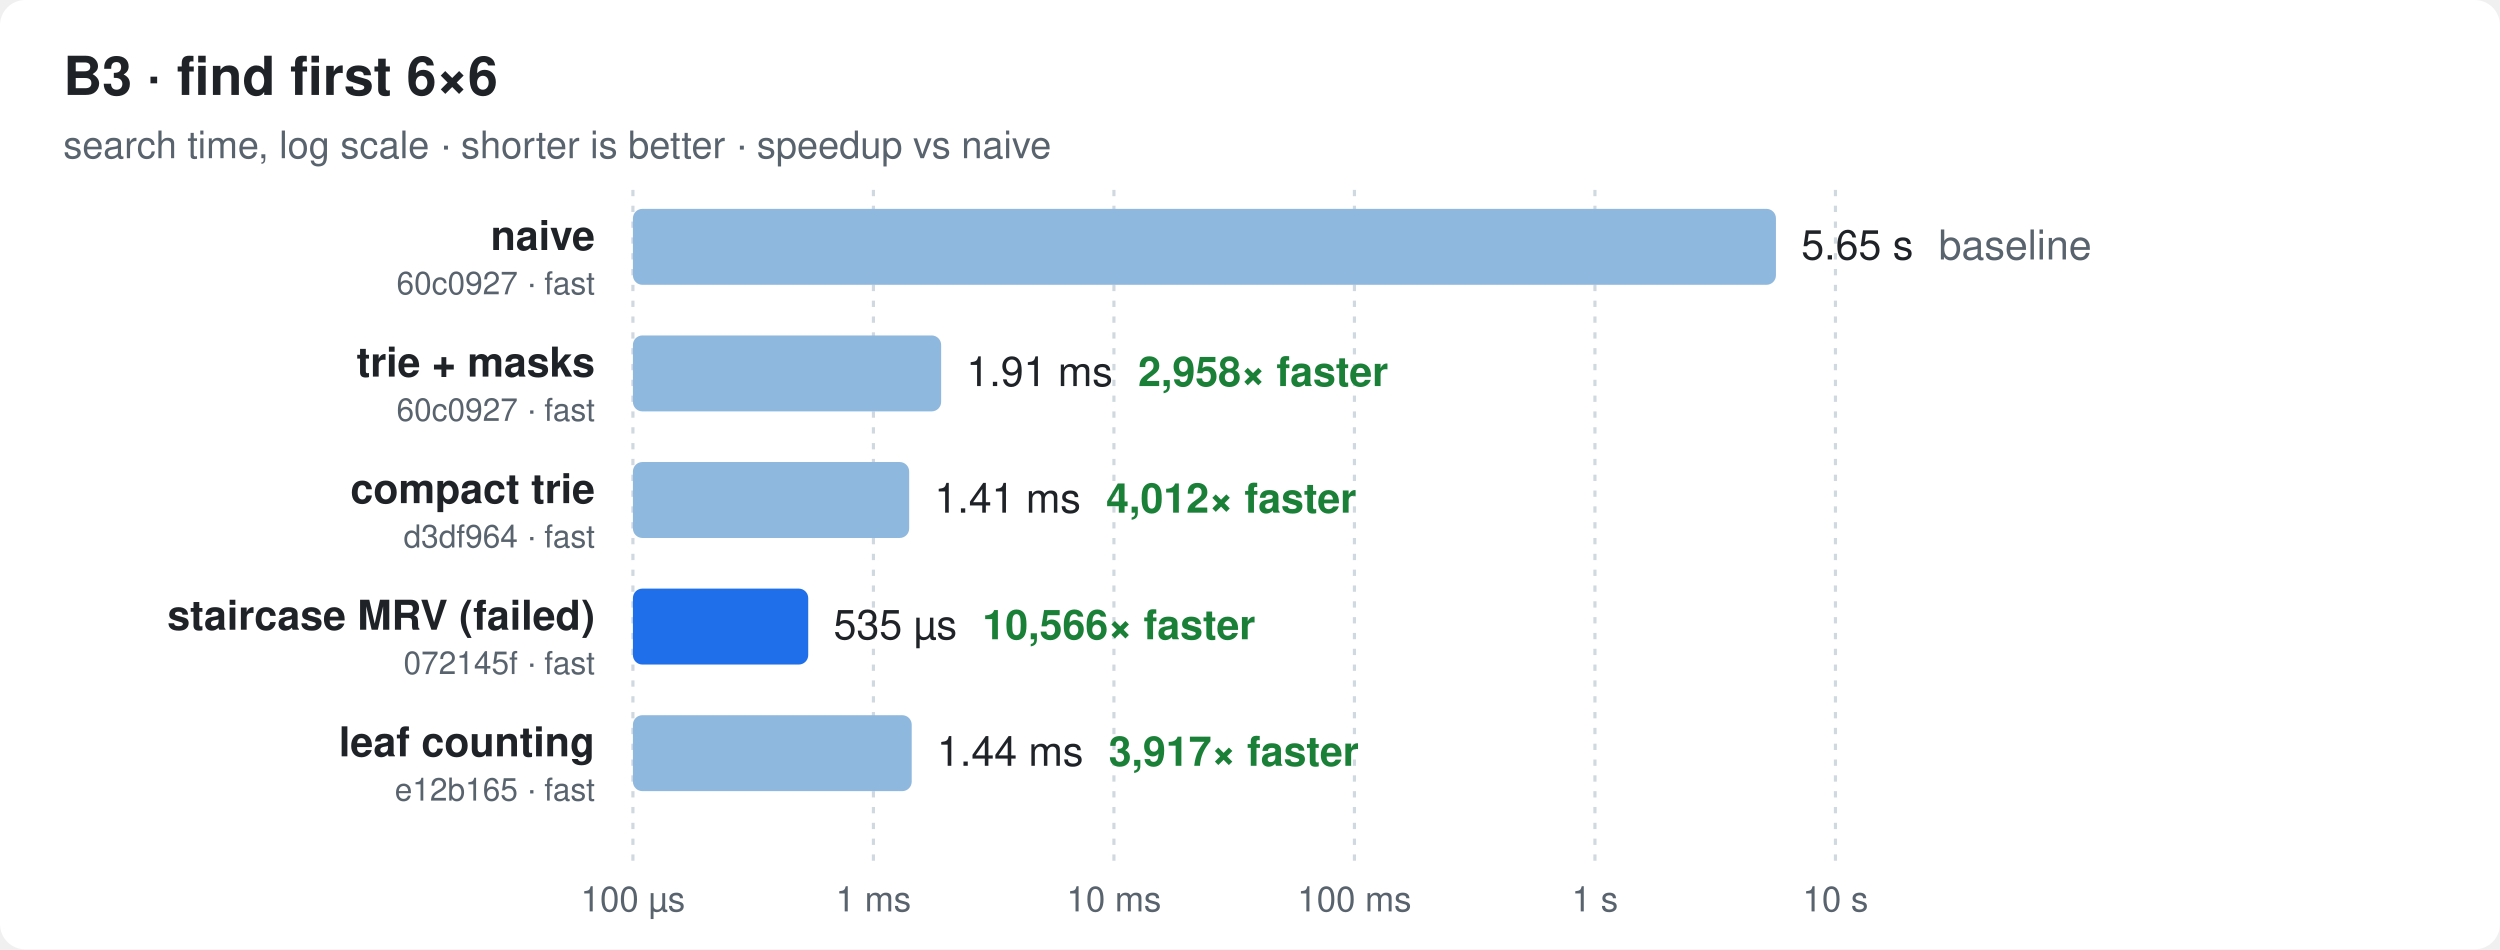
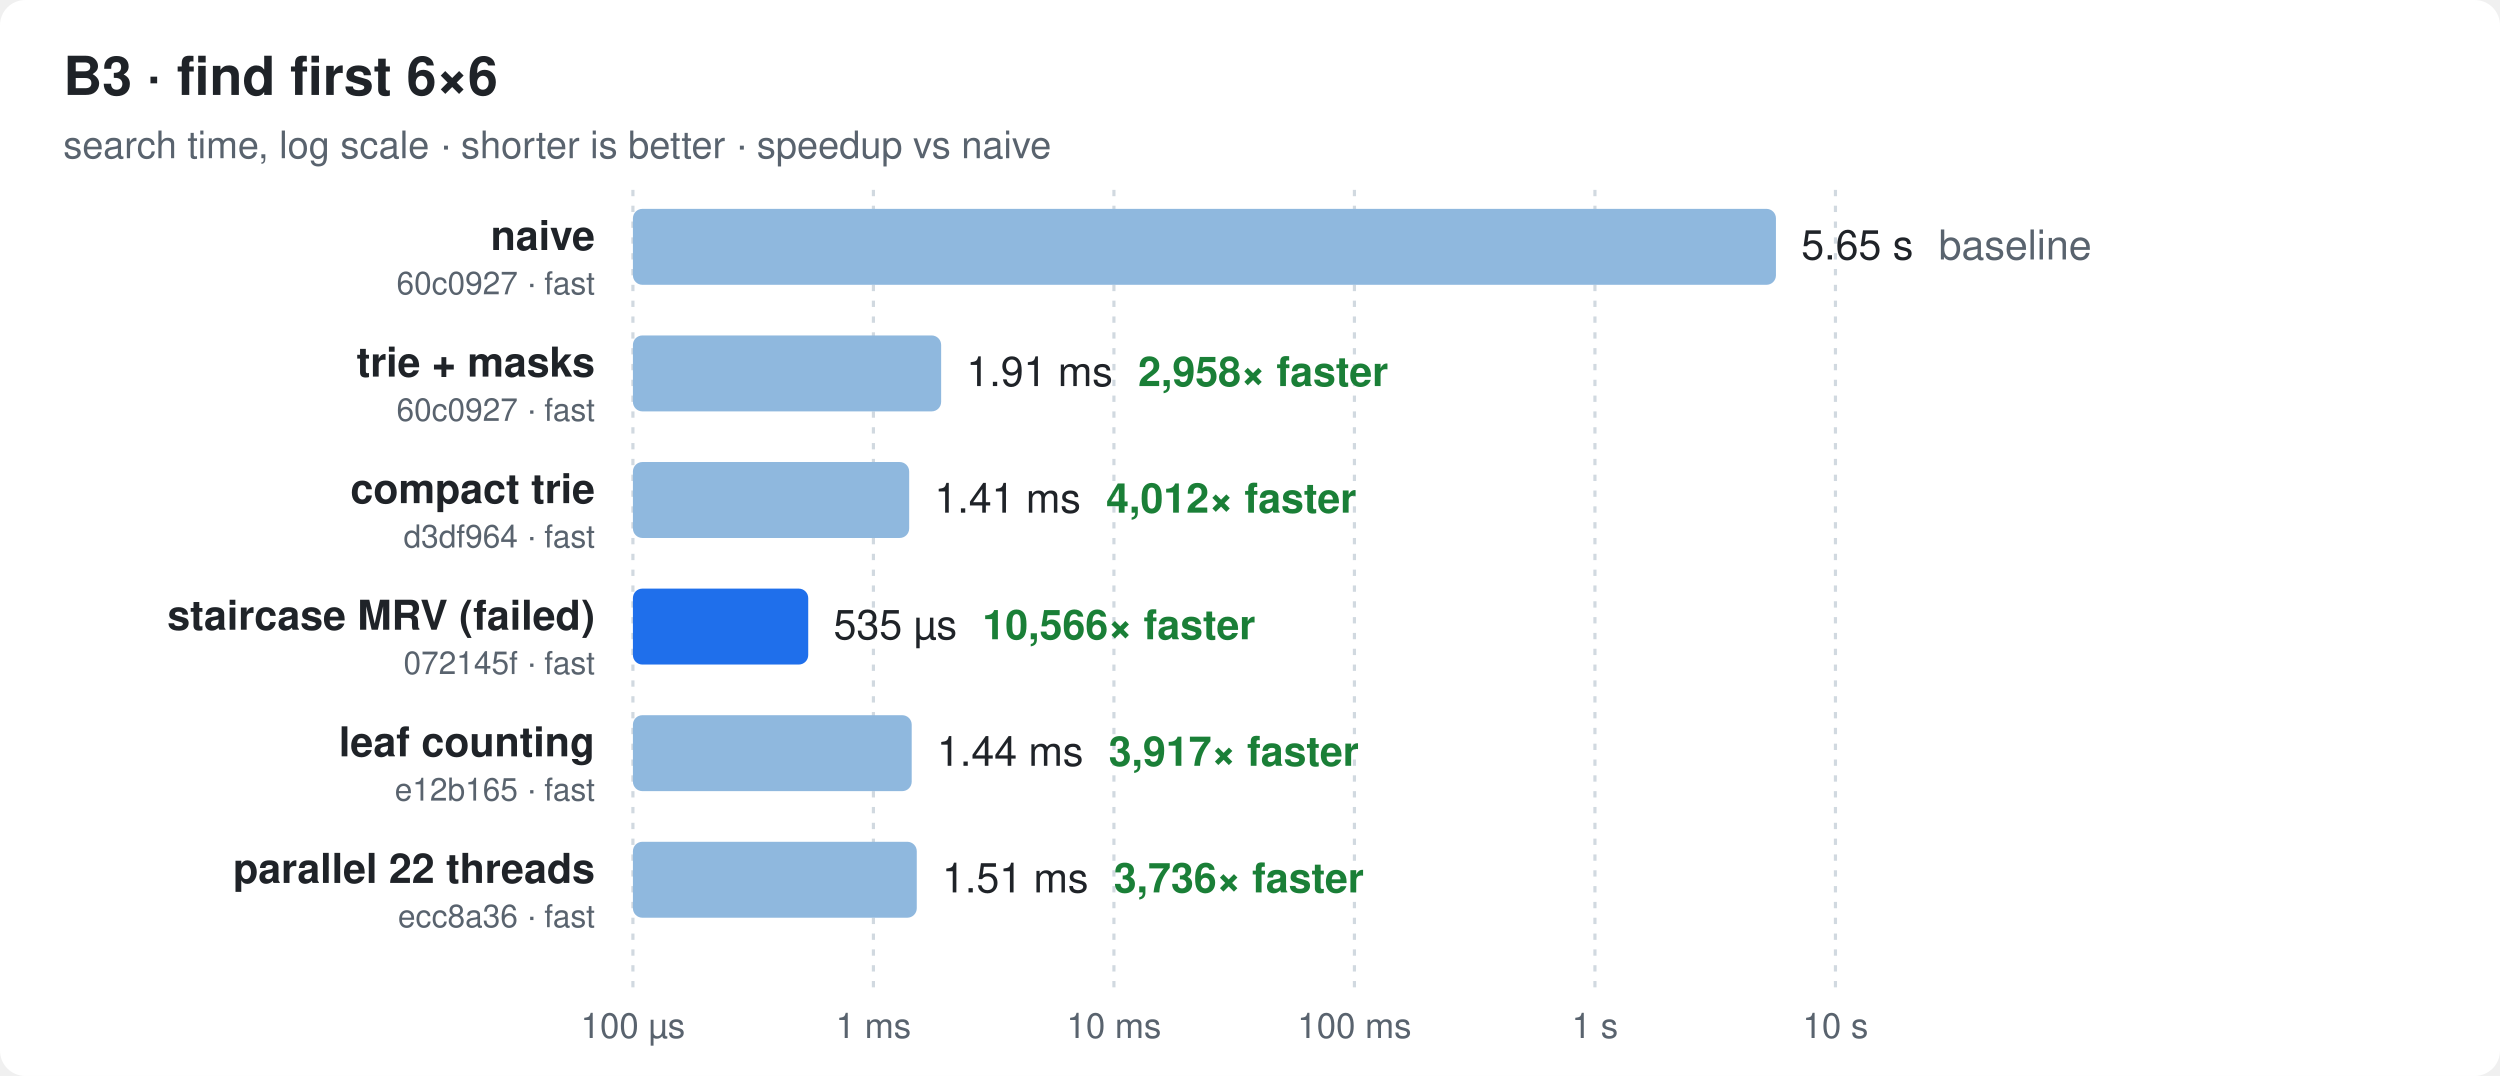
- <svg xmlns="http://www.w3.org/2000/svg" width="790" height="300" viewBox="0 0 790 300" font-family="ui-sans-serif,-apple-system,Segoe UI,Helvetica,Arial,sans-serif">
+ <svg xmlns="http://www.w3.org/2000/svg" width="790" height="340" viewBox="0 0 790 340" font-family="ui-sans-serif,-apple-system,Segoe UI,Helvetica,Arial,sans-serif">
  <style>
  .bg{fill:#ffffff} .t{fill:#1f2328} .m{fill:#59636e} .g{stroke:#d1d9e0}
  .bar{fill:#8fb8de} .best{fill:#1f6feb} .x{fill:#1a7f37;font-weight:600}
  @media (prefers-color-scheme: dark){
    .bg{fill:#0d1117} .t{fill:#e6edf3} .m{fill:#9198a1} .g{stroke:#30363d}
    .bar{fill:#2f5f8f} .best{fill:#4493f8} .x{fill:#3fb950}
  }
</style>
-   <rect class="bg" width="790" height="300" rx="8" />
+   <rect class="bg" width="790" height="340" rx="8" />
  <text class="t" x="20" y="30" font-size="17" font-weight="700">B3 · find first 6×6</text>
  <text class="m" x="20" y="50" font-size="12">search time, log scale · shorter is better · speedup vs naive</text>
-   <line class="g" x1="200.0" x2="200.0" y1="60" y2="272" stroke-dasharray="2 3" />
-   <text class="m" x="200.0" y="288" font-size="11" text-anchor="middle">100 µs</text>
-   <line class="g" x1="276.0" x2="276.0" y1="60" y2="272" stroke-dasharray="2 3" />
-   <text class="m" x="276.0" y="288" font-size="11" text-anchor="middle">1 ms</text>
-   <line class="g" x1="352.0" x2="352.0" y1="60" y2="272" stroke-dasharray="2 3" />
-   <text class="m" x="352.0" y="288" font-size="11" text-anchor="middle">10 ms</text>
-   <line class="g" x1="428.0" x2="428.0" y1="60" y2="272" stroke-dasharray="2 3" />
-   <text class="m" x="428.0" y="288" font-size="11" text-anchor="middle">100 ms</text>
-   <line class="g" x1="504.0" x2="504.0" y1="60" y2="272" stroke-dasharray="2 3" />
-   <text class="m" x="504.0" y="288" font-size="11" text-anchor="middle">1 s</text>
-   <line class="g" x1="580.0" x2="580.0" y1="60" y2="272" stroke-dasharray="2 3" />
-   <text class="m" x="580.0" y="288" font-size="11" text-anchor="middle">10 s</text>
+   <line class="g" x1="200.0" x2="200.0" y1="60" y2="312" stroke-dasharray="2 3" />
+   <text class="m" x="200.0" y="328" font-size="11" text-anchor="middle">100 µs</text>
+   <line class="g" x1="276.0" x2="276.0" y1="60" y2="312" stroke-dasharray="2 3" />
+   <text class="m" x="276.0" y="328" font-size="11" text-anchor="middle">1 ms</text>
+   <line class="g" x1="352.0" x2="352.0" y1="60" y2="312" stroke-dasharray="2 3" />
+   <text class="m" x="352.0" y="328" font-size="11" text-anchor="middle">10 ms</text>
+   <line class="g" x1="428.0" x2="428.0" y1="60" y2="312" stroke-dasharray="2 3" />
+   <text class="m" x="428.0" y="328" font-size="11" text-anchor="middle">100 ms</text>
+   <line class="g" x1="504.0" x2="504.0" y1="60" y2="312" stroke-dasharray="2 3" />
+   <text class="m" x="504.0" y="328" font-size="11" text-anchor="middle">1 s</text>
+   <line class="g" x1="580.0" x2="580.0" y1="60" y2="312" stroke-dasharray="2 3" />
+   <text class="m" x="580.0" y="328" font-size="11" text-anchor="middle">10 s</text>
  <text class="t" x="188" y="79.0" font-size="13" font-weight="600" text-anchor="end">naive</text>
  <text class="m" x="188" y="93.0" font-size="10" text-anchor="end">60c0927 · fast</text>
  <rect class="bar" x="200" y="66" width="361.2" height="24" rx="3" />
  <text class="t" x="569.2" y="82.0" font-size="13">5.65 s<tspan class="m" dx="8">baseline</tspan>
  </text>
  <text class="t" x="188" y="119.0" font-size="13" font-weight="600" text-anchor="end">trie + masks</text>
  <text class="m" x="188" y="133.0" font-size="10" text-anchor="end">60c0927 · fast</text>
  <rect class="bar" x="200" y="106" width="97.4" height="24" rx="3" />
  <text class="t" x="305.4" y="122.0" font-size="13">1.91 ms<tspan class="x" dx="8">2,958× faster</tspan>
  </text>
  <text class="t" x="188" y="159.0" font-size="13" font-weight="600" text-anchor="end">compact trie</text>
  <text class="m" x="188" y="173.0" font-size="10" text-anchor="end">d3df964 · fast</text>
  <rect class="bar" x="200" y="146" width="87.3" height="24" rx="3" />
  <text class="t" x="295.3" y="162.0" font-size="13">1.41 ms<tspan class="x" dx="8">4,012× faster</tspan>
  </text>
  <text class="t" x="188" y="199.0" font-size="13" font-weight="600" text-anchor="end">staircase MRV (failed)</text>
  <text class="m" x="188" y="213.0" font-size="10" text-anchor="end">072145f · fast</text>
  <rect class="best" x="200" y="186" width="55.4" height="24" rx="3" />
  <text class="t" x="263.4" y="202.0" font-size="13">535 µs<tspan class="x" dx="8">10,566× faster</tspan>
  </text>
  <text class="t" x="188" y="239.0" font-size="13" font-weight="600" text-anchor="end">leaf counting</text>
  <text class="m" x="188" y="253.0" font-size="10" text-anchor="end">e12b165 · fast</text>
  <rect class="bar" x="200" y="226" width="88.1" height="24" rx="3" />
  <text class="t" x="296.1" y="242.0" font-size="13">1.44 ms<tspan class="x" dx="8">3,917× faster</tspan>
  </text>
+   <text class="t" x="188" y="279.0" font-size="13" font-weight="600" text-anchor="end">parallel 22 threads</text>
+   <text class="m" x="188" y="293.0" font-size="10" text-anchor="end">ecc8a36 · fast</text>
+   <rect class="bar" x="200" y="266" width="89.7" height="24" rx="3" />
+   <text class="t" x="297.7" y="282.0" font-size="13">1.51 ms<tspan class="x" dx="8">3,736× faster</tspan>
+   </text>
</svg>
